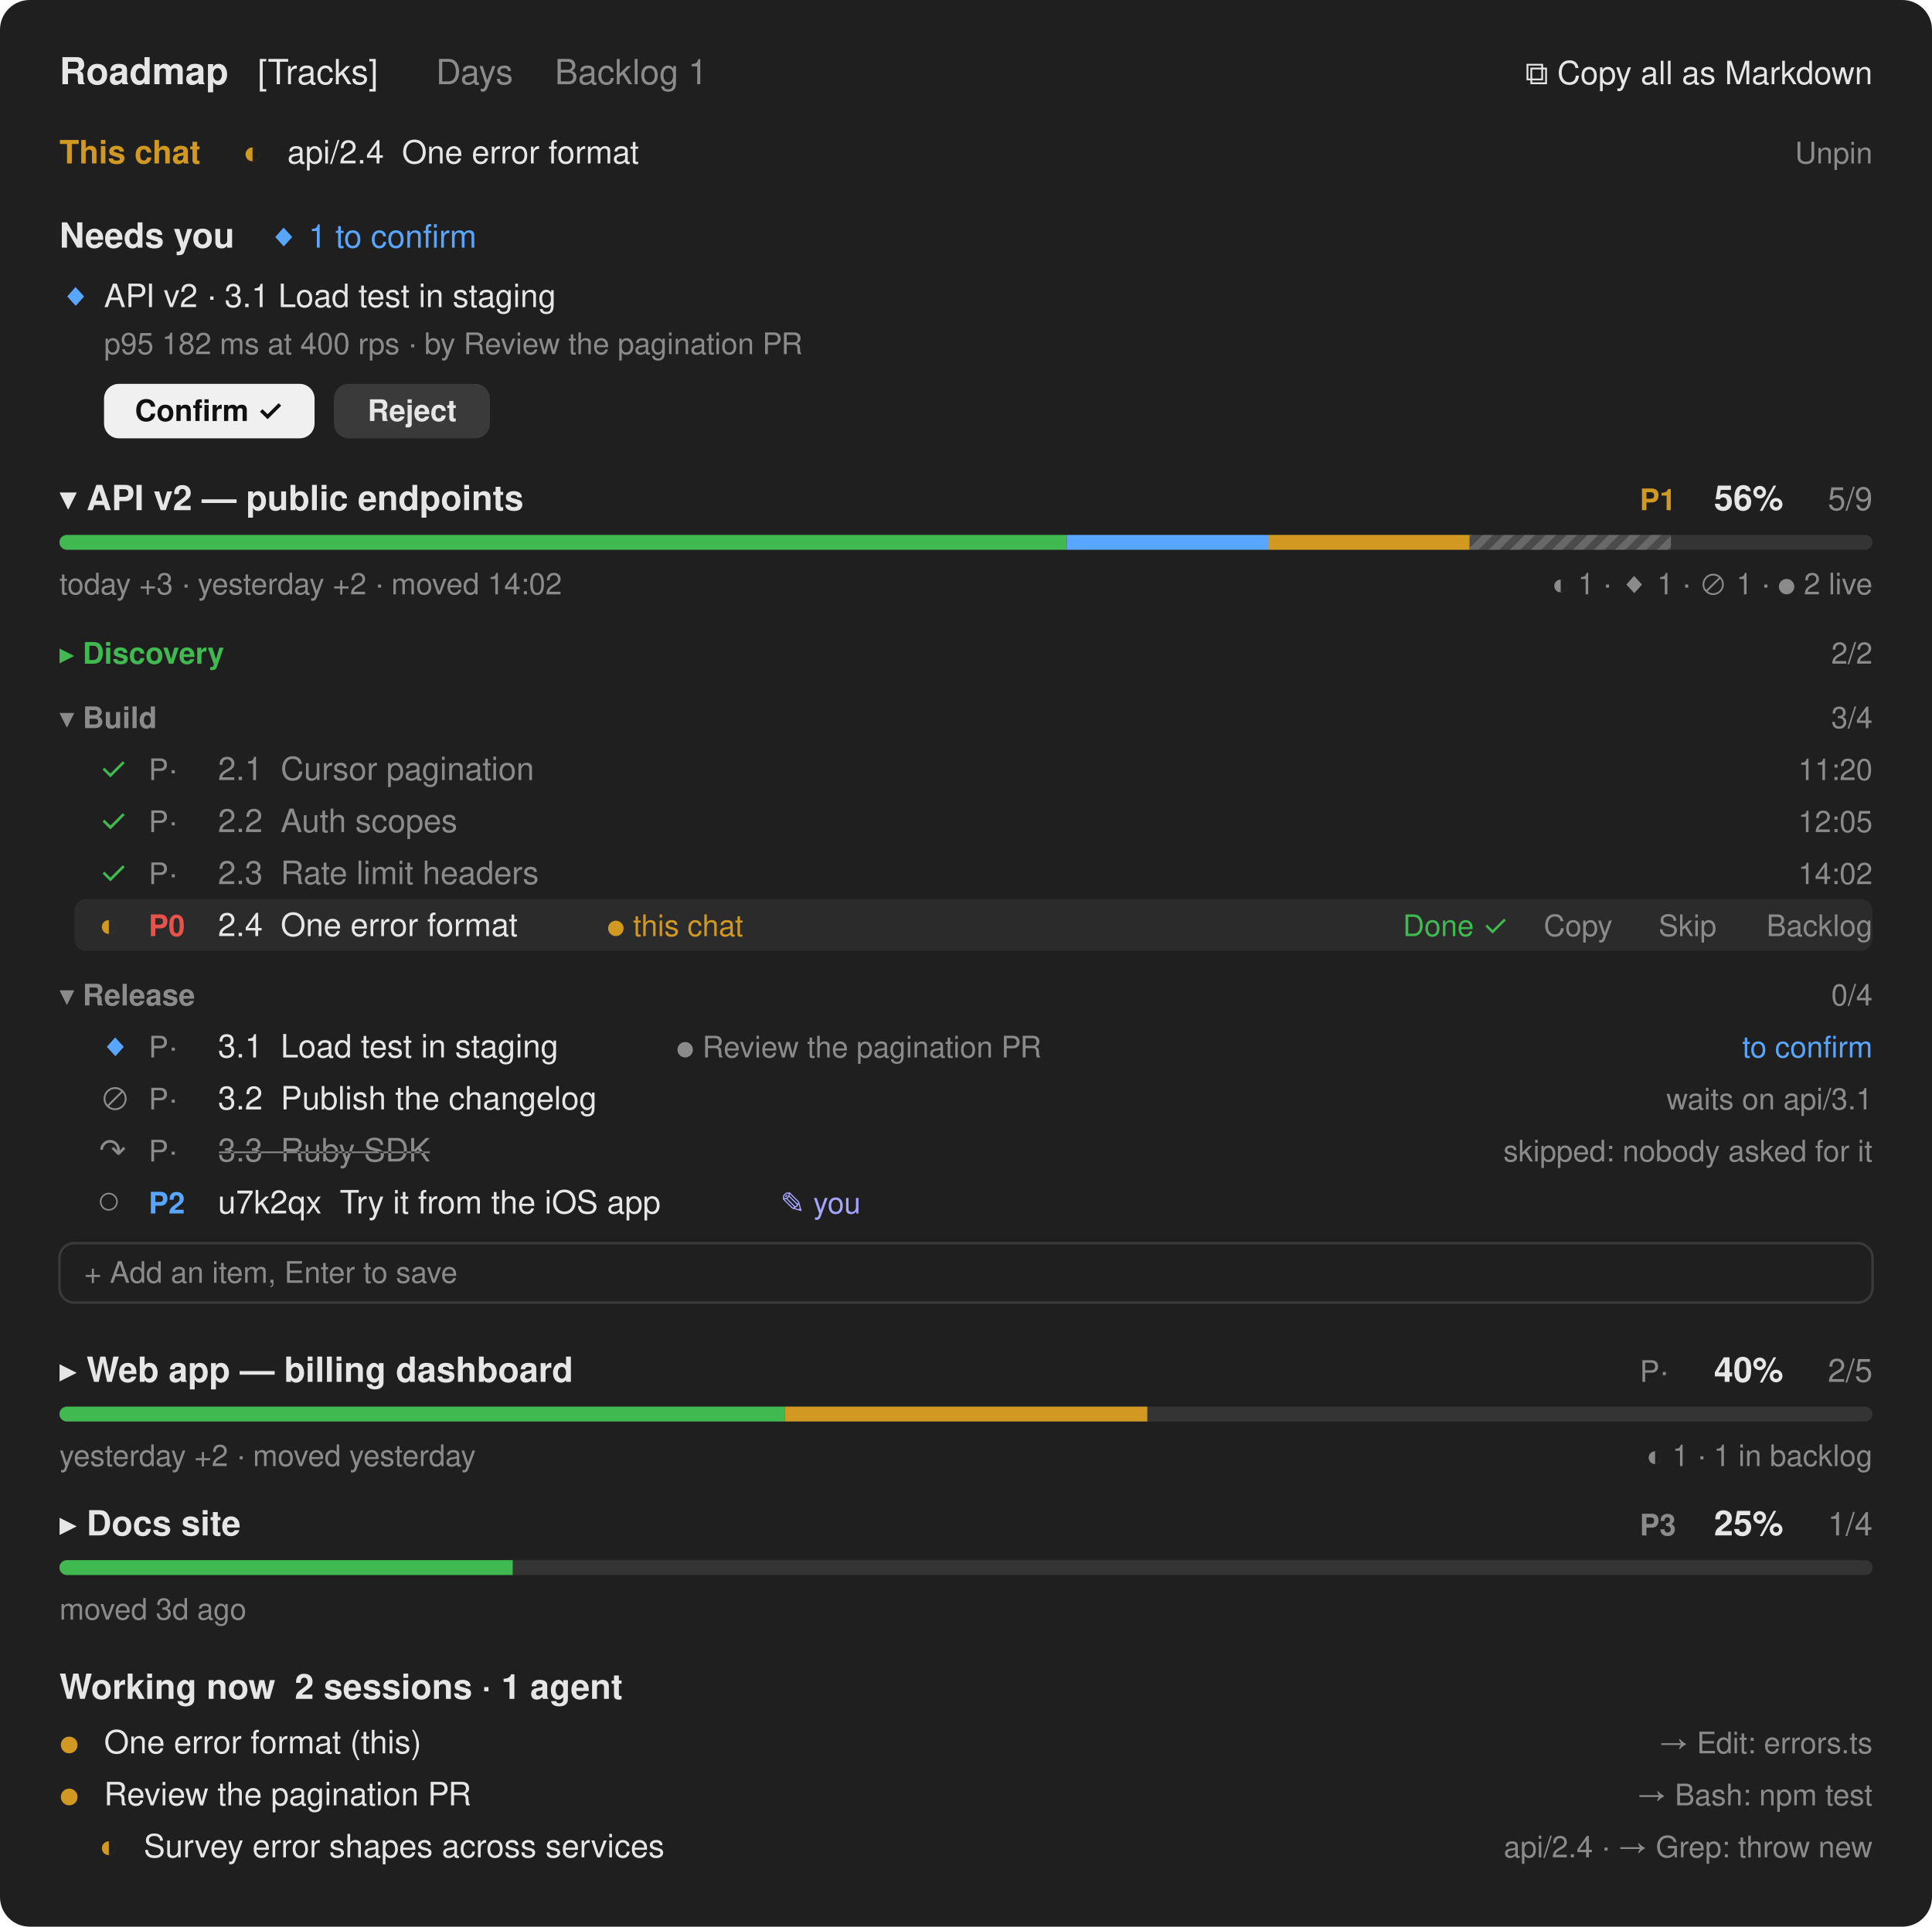
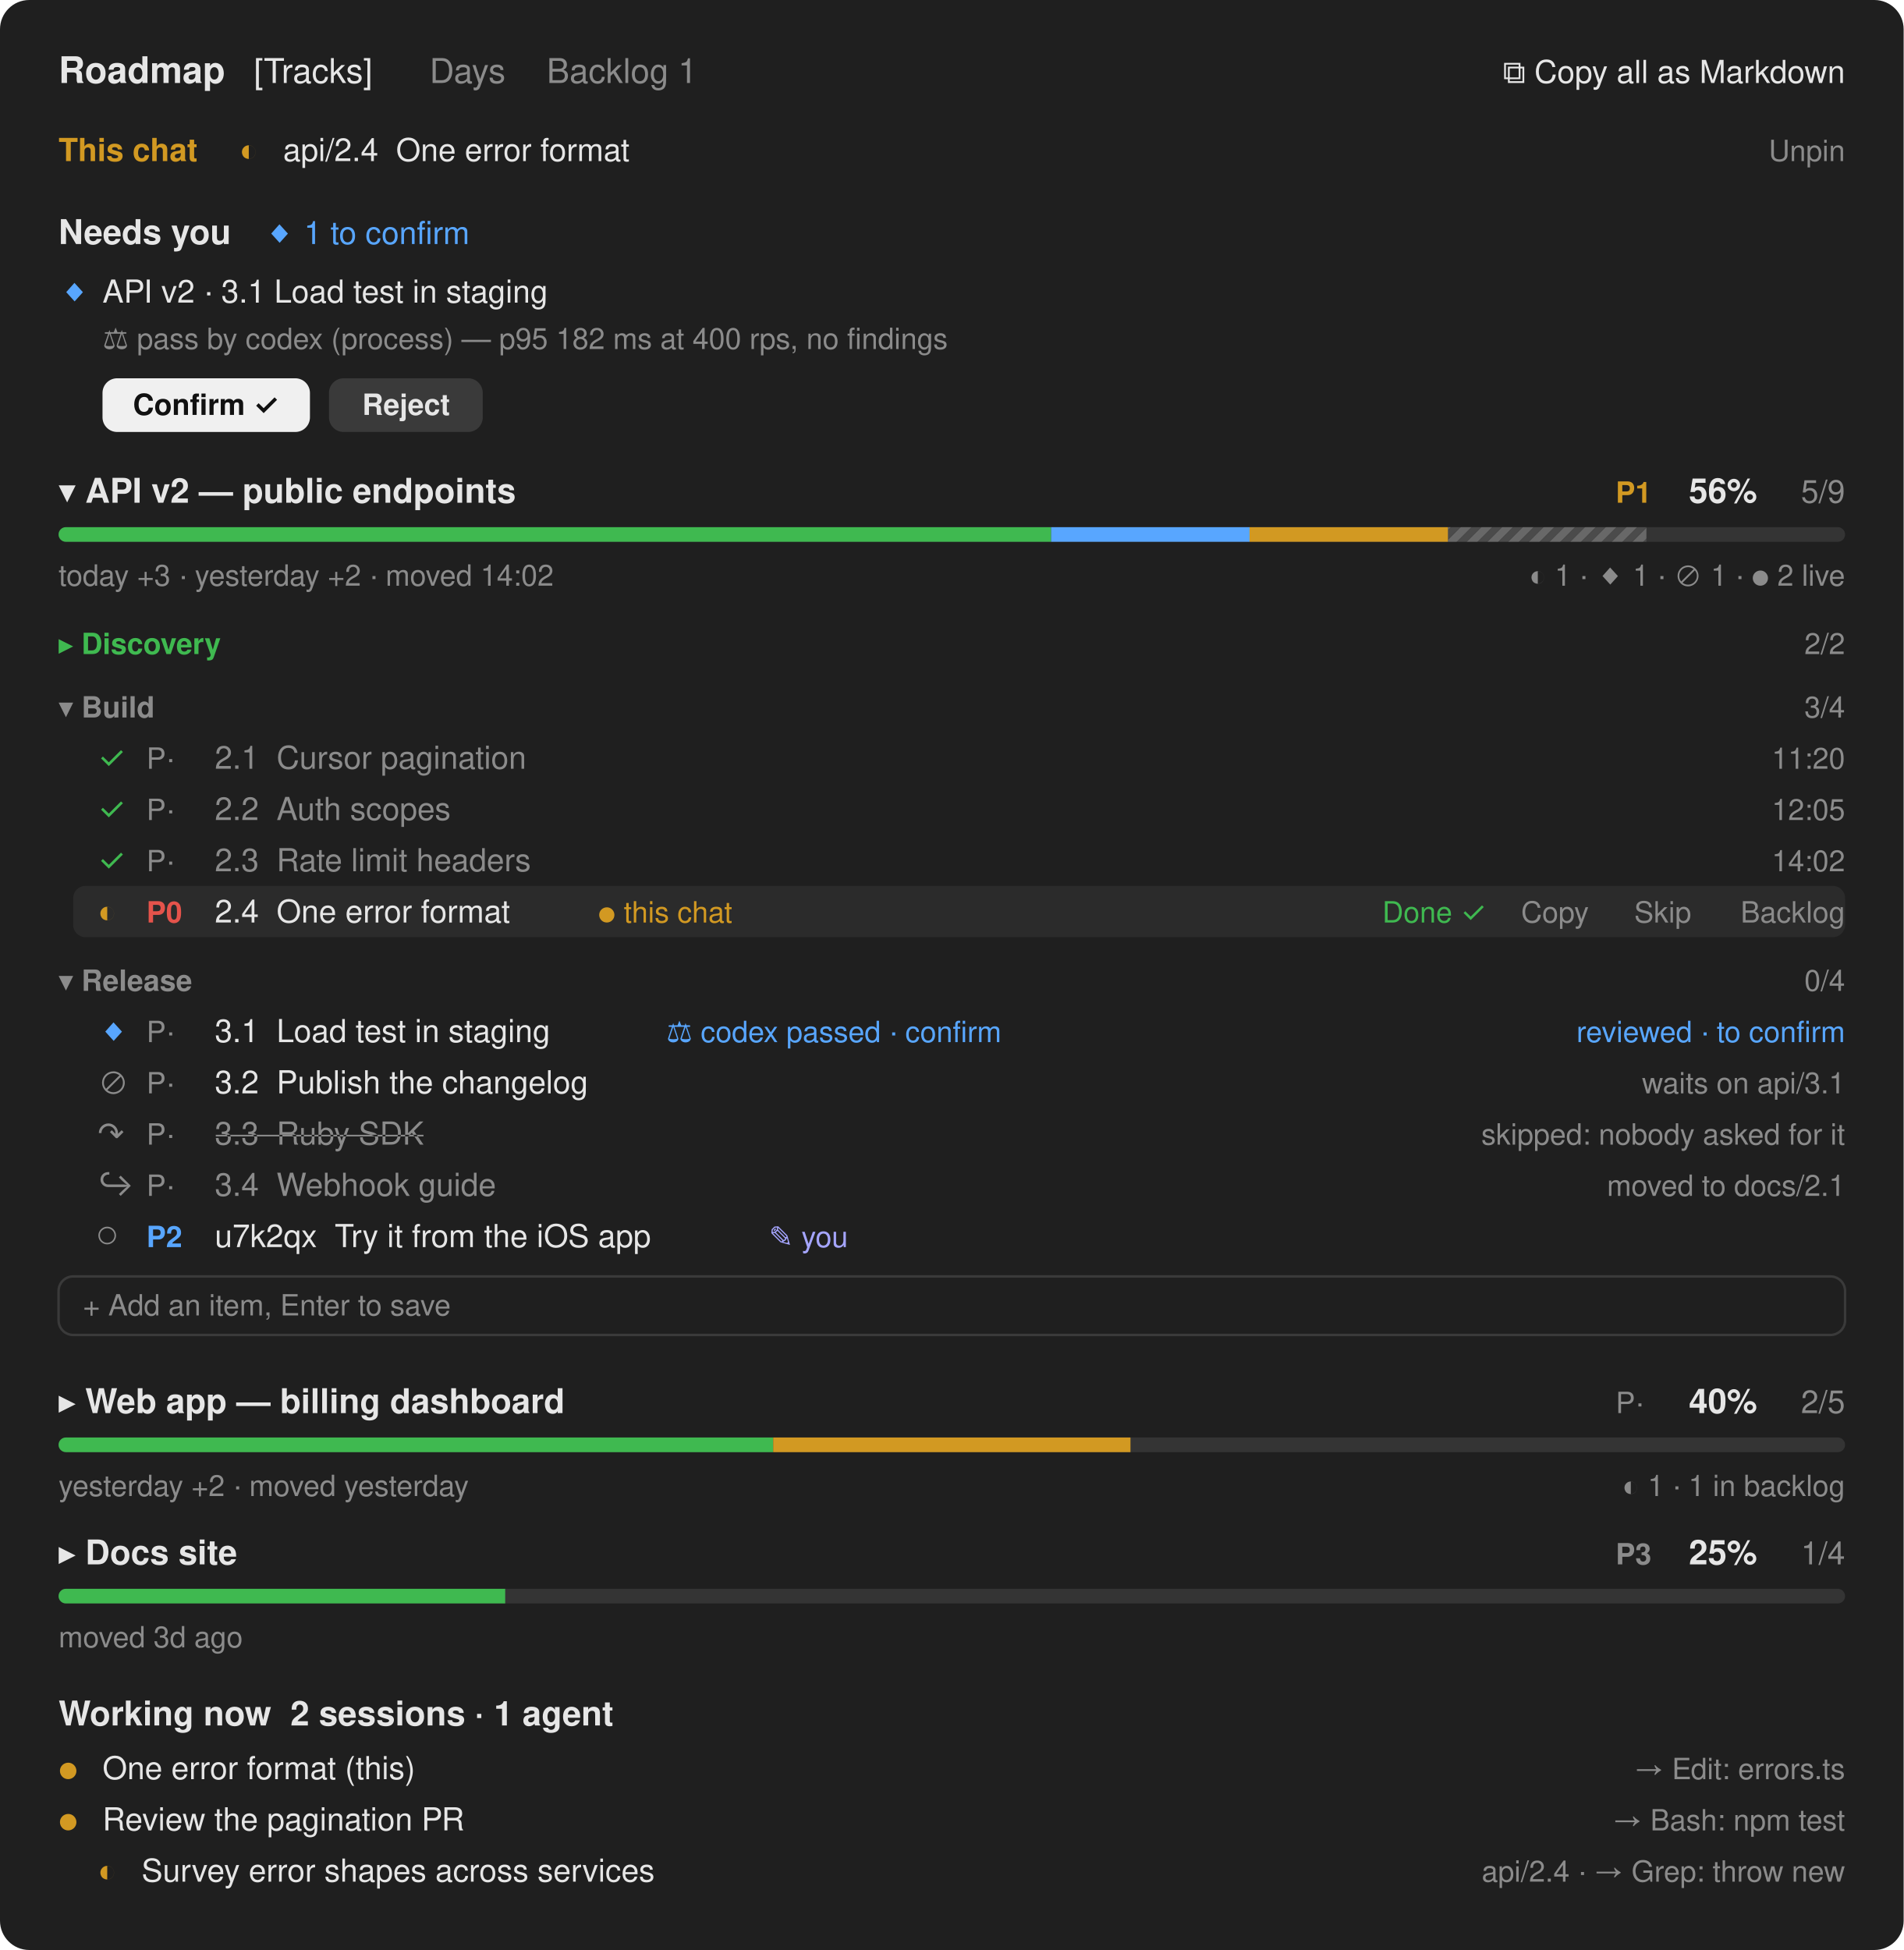
- <svg xmlns="http://www.w3.org/2000/svg" xml:space="preserve" style="white-space:pre" width="780" height="778" viewBox="0 0 780 778" font-family="-apple-system, BlinkMacSystemFont, 'Segoe UI', Helvetica, Arial, sans-serif">
-   <rect width="780" height="778" rx="12" fill="#1f1f1f" />
+ <svg xmlns="http://www.w3.org/2000/svg" xml:space="preserve" style="white-space:pre" width="780" height="799" viewBox="0 0 780 799" font-family="-apple-system, BlinkMacSystemFont, 'Segoe UI', Helvetica, Arial, sans-serif">
+   <rect width="780" height="799" rx="12" fill="#1f1f1f" />
  <text x="24" y="34" fill="#e6e6e6" font-size="15" font-weight="700" text-anchor="start">Roadmap</text>
  <text x="104" y="34" fill="#e6e6e6" font-size="14" font-weight="400" text-anchor="start">[Tracks]</text>
  <text x="176" y="34" fill="#8b8b8b" font-size="14" font-weight="400" text-anchor="start">Days</text>
  <text x="224" y="34" fill="#8b8b8b" font-size="14" font-weight="400" text-anchor="start">Backlog 1</text>
  <text x="756" y="34" fill="#e6e6e6" font-size="13" font-weight="400" text-anchor="end">⧉ Copy all as Markdown</text>
  <text x="24" y="66" fill="#d29922" font-size="13" font-weight="700" text-anchor="start">This chat</text>
  <text x="98" y="66" fill="#d29922" font-size="13" font-weight="400" text-anchor="start">◐</text>
  <text x="116" y="66" fill="#e6e6e6" font-size="13" font-weight="400" text-anchor="start">api/2.4  One error format</text>
  <text x="756" y="66" fill="#8b8b8b" font-size="12" font-weight="400" text-anchor="end">Unpin</text>
  <text x="24" y="100" fill="#e6e6e6" font-size="14" font-weight="700" text-anchor="start">Needs you</text>
  <text x="108" y="100" fill="#58a6ff" font-size="13" font-weight="400" text-anchor="start">◆ 1 to confirm</text>
  <text x="24" y="124" fill="#58a6ff" font-size="13" font-weight="400" text-anchor="start">◆</text>
  <text x="42" y="124" fill="#e6e6e6" font-size="13" font-weight="400" text-anchor="start">API v2 · 3.1 Load test in staging</text>
-   <text x="42" y="143" fill="#8b8b8b" font-size="12" font-weight="400" text-anchor="start">p95 182 ms at 400 rps · by Review the pagination PR</text>
+   <text x="42" y="143" fill="#8b8b8b" font-size="12" font-weight="400" text-anchor="start">⚖ pass by codex (process) — p95 182 ms at 400 rps, no findings</text>
  <rect x="42" y="155" width="85" height="22" rx="6" fill="#f0f0f0" />
  <text x="84.4" y="170" fill="#111" font-size="12" font-weight="600" text-anchor="middle">Confirm ✓</text>
  <rect x="134.8" y="155" width="63" height="22" rx="6" fill="#3a3a3a" />
  <text x="166.4" y="170" fill="#e6e6e6" font-size="12" font-weight="600" text-anchor="middle">Reject</text>
  <text x="24" y="206" fill="#e6e6e6" font-size="14" font-weight="700" text-anchor="start">▾ API v2 — public endpoints</text>
  <text x="662" y="206" fill="#d29922" font-size="12" font-weight="700" text-anchor="start">P1</text>
  <text x="720" y="206" fill="#e6e6e6" font-size="14" font-weight="700" text-anchor="end">56%</text>
  <text x="756" y="206" fill="#8b8b8b" font-size="13" font-weight="400" text-anchor="end">5/9</text>
  <clipPath id="c216">
    <rect x="24" y="216" width="732" height="6" rx="3" />
  </clipPath>
  <g clip-path="url(#c216)">
    <rect x="24" y="216" width="732" height="6" fill="rgba(128,128,128,0.22)" />
    <rect x="24.0" y="216" width="406.7" height="6" fill="#3fb950" />
    <rect x="430.7" y="216" width="81.3" height="6" fill="#58a6ff" />
    <rect x="512.0" y="216" width="81.3" height="6" fill="#d29922" />
  </g>
  <pattern id="bl" width="6" height="6" patternUnits="userSpaceOnUse" patternTransform="rotate(45)">
    <rect width="6" height="6" fill="rgba(128,128,128,0.30)" />
    <rect width="3" height="6" fill="rgba(128,128,128,0.55)" />
  </pattern>
  <rect x="593.3" y="216" width="81.3" height="6" fill="url(#bl)" />
  <text x="24" y="240" fill="#8b8b8b" font-size="12" font-weight="400" text-anchor="start">today +3 · yesterday +2 · moved 14:02</text>
  <text x="756" y="240" fill="#8b8b8b" font-size="12" font-weight="400" text-anchor="end">◐ 1 · ◆ 1 · ⊘ 1 · ● 2 live</text>
  <text x="24" y="268" fill="#3fb950" font-size="12" font-weight="700" text-anchor="start">▸ Discovery</text>
  <text x="756" y="268" fill="#8b8b8b" font-size="12" font-weight="400" text-anchor="end">2/2</text>
  <text x="24" y="294" fill="#8b8b8b" font-size="12" font-weight="700" text-anchor="start">▾ Build</text>
  <text x="756" y="294" fill="#8b8b8b" font-size="12" font-weight="400" text-anchor="end">3/4</text>
  <text x="40" y="315" fill="#3fb950" font-size="13" font-weight="400" text-anchor="start">✓</text>
  <text x="60" y="315" fill="#8b8b8b" font-size="12" font-weight="400" text-anchor="start">P·</text>
  <text x="88" y="315" fill="#8b8b8b" font-size="13" font-weight="400" text-anchor="start">2.1  Cursor pagination</text>
  <text x="756" y="315" fill="#8b8b8b" font-size="12" font-weight="400" text-anchor="end">11:20</text>
  <text x="40" y="336" fill="#3fb950" font-size="13" font-weight="400" text-anchor="start">✓</text>
  <text x="60" y="336" fill="#8b8b8b" font-size="12" font-weight="400" text-anchor="start">P·</text>
  <text x="88" y="336" fill="#8b8b8b" font-size="13" font-weight="400" text-anchor="start">2.2  Auth scopes</text>
  <text x="756" y="336" fill="#8b8b8b" font-size="12" font-weight="400" text-anchor="end">12:05</text>
  <text x="40" y="357" fill="#3fb950" font-size="13" font-weight="400" text-anchor="start">✓</text>
  <text x="60" y="357" fill="#8b8b8b" font-size="12" font-weight="400" text-anchor="start">P·</text>
  <text x="88" y="357" fill="#8b8b8b" font-size="13" font-weight="400" text-anchor="start">2.3  Rate limit headers</text>
  <text x="756" y="357" fill="#8b8b8b" font-size="12" font-weight="400" text-anchor="end">14:02</text>
  <rect x="30" y="363" width="726" height="21" rx="5" fill="#2b2b2b" />
  <text x="40" y="378" fill="#d29922" font-size="13" font-weight="400" text-anchor="start">◐</text>
  <text x="60" y="378" fill="#e5534b" font-size="12" font-weight="700" text-anchor="start">P0</text>
  <text x="88" y="378" fill="#e6e6e6" font-size="13" font-weight="400" text-anchor="start">2.4  One error format</text>
  <text x="245.0" y="378" fill="#d29922" font-size="12" font-weight="400" text-anchor="start">● this chat</text>
  <text x="756" y="378" fill="#8b8b8b" font-size="12" font-weight="400" text-anchor="end">Backlog</text>
  <text x="693.0" y="378" fill="#8b8b8b" font-size="12" font-weight="400" text-anchor="end">Skip</text>
  <text x="651.0" y="378" fill="#8b8b8b" font-size="12" font-weight="400" text-anchor="end">Copy</text>
  <text x="609.0" y="378" fill="#3fb950" font-size="12" font-weight="400" text-anchor="end">Done ✓</text>
  <text x="24" y="406" fill="#8b8b8b" font-size="12" font-weight="700" text-anchor="start">▾ Release</text>
  <text x="756" y="406" fill="#8b8b8b" font-size="12" font-weight="400" text-anchor="end">0/4</text>
  <text x="40" y="427" fill="#58a6ff" font-size="13" font-weight="400" text-anchor="start">◆</text>
  <text x="60" y="427" fill="#8b8b8b" font-size="12" font-weight="400" text-anchor="start">P·</text>
  <text x="88" y="427" fill="#e6e6e6" font-size="13" font-weight="400" text-anchor="start">3.1  Load test in staging</text>
-   <text x="273.0" y="427" fill="#8b8b8b" font-size="12" font-weight="400" text-anchor="start">● Review the pagination PR</text>
-   <text x="756" y="427" fill="#58a6ff" font-size="12" font-weight="400" text-anchor="end">to confirm</text>
+   <text x="273.0" y="427" fill="#58a6ff" font-size="12" font-weight="400" text-anchor="start">⚖ codex passed · confirm</text>
+   <text x="756" y="427" fill="#58a6ff" font-size="12" font-weight="400" text-anchor="end">reviewed · to confirm</text>
  <text x="40" y="448" fill="#8b8b8b" font-size="13" font-weight="400" text-anchor="start">⊘</text>
  <text x="60" y="448" fill="#8b8b8b" font-size="12" font-weight="400" text-anchor="start">P·</text>
  <text x="88" y="448" fill="#e6e6e6" font-size="13" font-weight="400" text-anchor="start">3.2  Publish the changelog</text>
  <text x="756" y="448" fill="#8b8b8b" font-size="12" font-weight="400" text-anchor="end">waits on api/3.1</text>
  <text x="40" y="469" fill="#8b8b8b" font-size="13" font-weight="400" text-anchor="start">↷</text>
  <text x="60" y="469" fill="#8b8b8b" font-size="12" font-weight="400" text-anchor="start">P·</text>
  <text x="88" y="469" fill="#8b8b8b" font-size="13" font-weight="400" text-anchor="start" text-decoration="line-through">3.3  Ruby SDK</text>
  <text x="756" y="469" fill="#8b8b8b" font-size="12" font-weight="400" text-anchor="end">skipped: nobody asked for it</text>
-   <text x="40" y="490" fill="#8b8b8b" font-size="13" font-weight="400" text-anchor="start">○</text>
-   <text x="60" y="490" fill="#58a6ff" font-size="12" font-weight="700" text-anchor="start">P2</text>
-   <text x="88" y="490" fill="#e6e6e6" font-size="13" font-weight="400" text-anchor="start">u7k2qx  Try it from the iOS app</text>
-   <text x="315.0" y="490" fill="#a5a5ff" font-size="12" font-weight="400" text-anchor="start">✎ you</text>
-   <rect x="24" y="502" width="732" height="24" rx="6" fill="none" stroke="#3a3a3a" />
-   <text x="34" y="518" fill="#8b8b8b" font-size="12" font-weight="400" text-anchor="start">+ Add an item, Enter to save</text>
-   <text x="24" y="558" fill="#e6e6e6" font-size="14" font-weight="700" text-anchor="start">▸ Web app — billing dashboard</text>
-   <text x="662" y="558" fill="#8b8b8b" font-size="12" font-weight="400" text-anchor="start">P·</text>
-   <text x="720" y="558" fill="#e6e6e6" font-size="14" font-weight="700" text-anchor="end">40%</text>
-   <text x="756" y="558" fill="#8b8b8b" font-size="13" font-weight="400" text-anchor="end">2/5</text>
-   <clipPath id="c568">
-     <rect x="24" y="568" width="732" height="6" rx="3" />
+   <text x="40" y="490" fill="#8b8b8b" font-size="13" font-weight="400" text-anchor="start">↪</text>
+   <text x="60" y="490" fill="#8b8b8b" font-size="12" font-weight="400" text-anchor="start">P·</text>
+   <text x="88" y="490" fill="#8b8b8b" font-size="13" font-weight="400" text-anchor="start">3.4  Webhook guide</text>
+   <text x="756" y="490" fill="#8b8b8b" font-size="12" font-weight="400" text-anchor="end">moved to docs/2.1</text>
+   <text x="40" y="511" fill="#8b8b8b" font-size="13" font-weight="400" text-anchor="start">○</text>
+   <text x="60" y="511" fill="#58a6ff" font-size="12" font-weight="700" text-anchor="start">P2</text>
+   <text x="88" y="511" fill="#e6e6e6" font-size="13" font-weight="400" text-anchor="start">u7k2qx  Try it from the iOS app</text>
+   <text x="315.0" y="511" fill="#a5a5ff" font-size="12" font-weight="400" text-anchor="start">✎ you</text>
+   <rect x="24" y="523" width="732" height="24" rx="6" fill="none" stroke="#3a3a3a" />
+   <text x="34" y="539" fill="#8b8b8b" font-size="12" font-weight="400" text-anchor="start">+ Add an item, Enter to save</text>
+   <text x="24" y="579" fill="#e6e6e6" font-size="14" font-weight="700" text-anchor="start">▸ Web app — billing dashboard</text>
+   <text x="662" y="579" fill="#8b8b8b" font-size="12" font-weight="400" text-anchor="start">P·</text>
+   <text x="720" y="579" fill="#e6e6e6" font-size="14" font-weight="700" text-anchor="end">40%</text>
+   <text x="756" y="579" fill="#8b8b8b" font-size="13" font-weight="400" text-anchor="end">2/5</text>
+   <clipPath id="c589">
+     <rect x="24" y="589" width="732" height="6" rx="3" />
  </clipPath>
-   <g clip-path="url(#c568)">
-     <rect x="24" y="568" width="732" height="6" fill="rgba(128,128,128,0.22)" />
-     <rect x="24.0" y="568" width="292.8" height="6" fill="#3fb950" />
-     <rect x="316.8" y="568" width="146.4" height="6" fill="#d29922" />
+   <g clip-path="url(#c589)">
+     <rect x="24" y="589" width="732" height="6" fill="rgba(128,128,128,0.22)" />
+     <rect x="24.0" y="589" width="292.8" height="6" fill="#3fb950" />
+     <rect x="316.8" y="589" width="146.4" height="6" fill="#d29922" />
  </g>
-   <text x="24" y="592" fill="#8b8b8b" font-size="12" font-weight="400" text-anchor="start">yesterday +2 · moved yesterday</text>
-   <text x="756" y="592" fill="#8b8b8b" font-size="12" font-weight="400" text-anchor="end">◐ 1 · 1 in backlog</text>
-   <text x="24" y="620" fill="#e6e6e6" font-size="14" font-weight="700" text-anchor="start">▸ Docs site</text>
-   <text x="662" y="620" fill="#8b8b8b" font-size="12" font-weight="700" text-anchor="start">P3</text>
-   <text x="720" y="620" fill="#e6e6e6" font-size="14" font-weight="700" text-anchor="end">25%</text>
-   <text x="756" y="620" fill="#8b8b8b" font-size="13" font-weight="400" text-anchor="end">1/4</text>
-   <clipPath id="c630">
-     <rect x="24" y="630" width="732" height="6" rx="3" />
+   <text x="24" y="613" fill="#8b8b8b" font-size="12" font-weight="400" text-anchor="start">yesterday +2 · moved yesterday</text>
+   <text x="756" y="613" fill="#8b8b8b" font-size="12" font-weight="400" text-anchor="end">◐ 1 · 1 in backlog</text>
+   <text x="24" y="641" fill="#e6e6e6" font-size="14" font-weight="700" text-anchor="start">▸ Docs site</text>
+   <text x="662" y="641" fill="#8b8b8b" font-size="12" font-weight="700" text-anchor="start">P3</text>
+   <text x="720" y="641" fill="#e6e6e6" font-size="14" font-weight="700" text-anchor="end">25%</text>
+   <text x="756" y="641" fill="#8b8b8b" font-size="13" font-weight="400" text-anchor="end">1/4</text>
+   <clipPath id="c651">
+     <rect x="24" y="651" width="732" height="6" rx="3" />
  </clipPath>
-   <g clip-path="url(#c630)">
-     <rect x="24" y="630" width="732" height="6" fill="rgba(128,128,128,0.22)" />
-     <rect x="24.0" y="630" width="183.0" height="6" fill="#3fb950" />
+   <g clip-path="url(#c651)">
+     <rect x="24" y="651" width="732" height="6" fill="rgba(128,128,128,0.22)" />
+     <rect x="24.0" y="651" width="183.0" height="6" fill="#3fb950" />
  </g>
-   <text x="24" y="654" fill="#8b8b8b" font-size="12" font-weight="400" text-anchor="start">moved 3d ago</text>
-   <text x="24" y="686" fill="#e6e6e6" font-size="14" font-weight="700" text-anchor="start">Working now  2 sessions · 1 agent</text>
-   <text x="24" y="708" fill="#d29922" font-size="13" font-weight="400" text-anchor="start">●</text>
-   <text x="42" y="708" fill="#e6e6e6" font-size="13" font-weight="400" text-anchor="start">One error format (this)</text>
-   <text x="756" y="708" fill="#8b8b8b" font-size="12" font-weight="400" text-anchor="end">→ Edit: errors.ts</text>
+   <text x="24" y="675" fill="#8b8b8b" font-size="12" font-weight="400" text-anchor="start">moved 3d ago</text>
+   <text x="24" y="707" fill="#e6e6e6" font-size="14" font-weight="700" text-anchor="start">Working now  2 sessions · 1 agent</text>
  <text x="24" y="729" fill="#d29922" font-size="13" font-weight="400" text-anchor="start">●</text>
-   <text x="42" y="729" fill="#e6e6e6" font-size="13" font-weight="400" text-anchor="start">Review the pagination PR</text>
-   <text x="756" y="729" fill="#8b8b8b" font-size="12" font-weight="400" text-anchor="end">→ Bash: npm test</text>
-   <text x="40" y="750" fill="#d29922" font-size="13" font-weight="400" text-anchor="start">◐</text>
-   <text x="58" y="750" fill="#e6e6e6" font-size="13" font-weight="400" text-anchor="start">Survey error shapes across services</text>
-   <text x="756" y="750" fill="#8b8b8b" font-size="12" font-weight="400" text-anchor="end">api/2.4 · → Grep: throw new</text>
+   <text x="42" y="729" fill="#e6e6e6" font-size="13" font-weight="400" text-anchor="start">One error format (this)</text>
+   <text x="756" y="729" fill="#8b8b8b" font-size="12" font-weight="400" text-anchor="end">→ Edit: errors.ts</text>
+   <text x="24" y="750" fill="#d29922" font-size="13" font-weight="400" text-anchor="start">●</text>
+   <text x="42" y="750" fill="#e6e6e6" font-size="13" font-weight="400" text-anchor="start">Review the pagination PR</text>
+   <text x="756" y="750" fill="#8b8b8b" font-size="12" font-weight="400" text-anchor="end">→ Bash: npm test</text>
+   <text x="40" y="771" fill="#d29922" font-size="13" font-weight="400" text-anchor="start">◐</text>
+   <text x="58" y="771" fill="#e6e6e6" font-size="13" font-weight="400" text-anchor="start">Survey error shapes across services</text>
+   <text x="756" y="771" fill="#8b8b8b" font-size="12" font-weight="400" text-anchor="end">api/2.4 · → Grep: throw new</text>
</svg>
